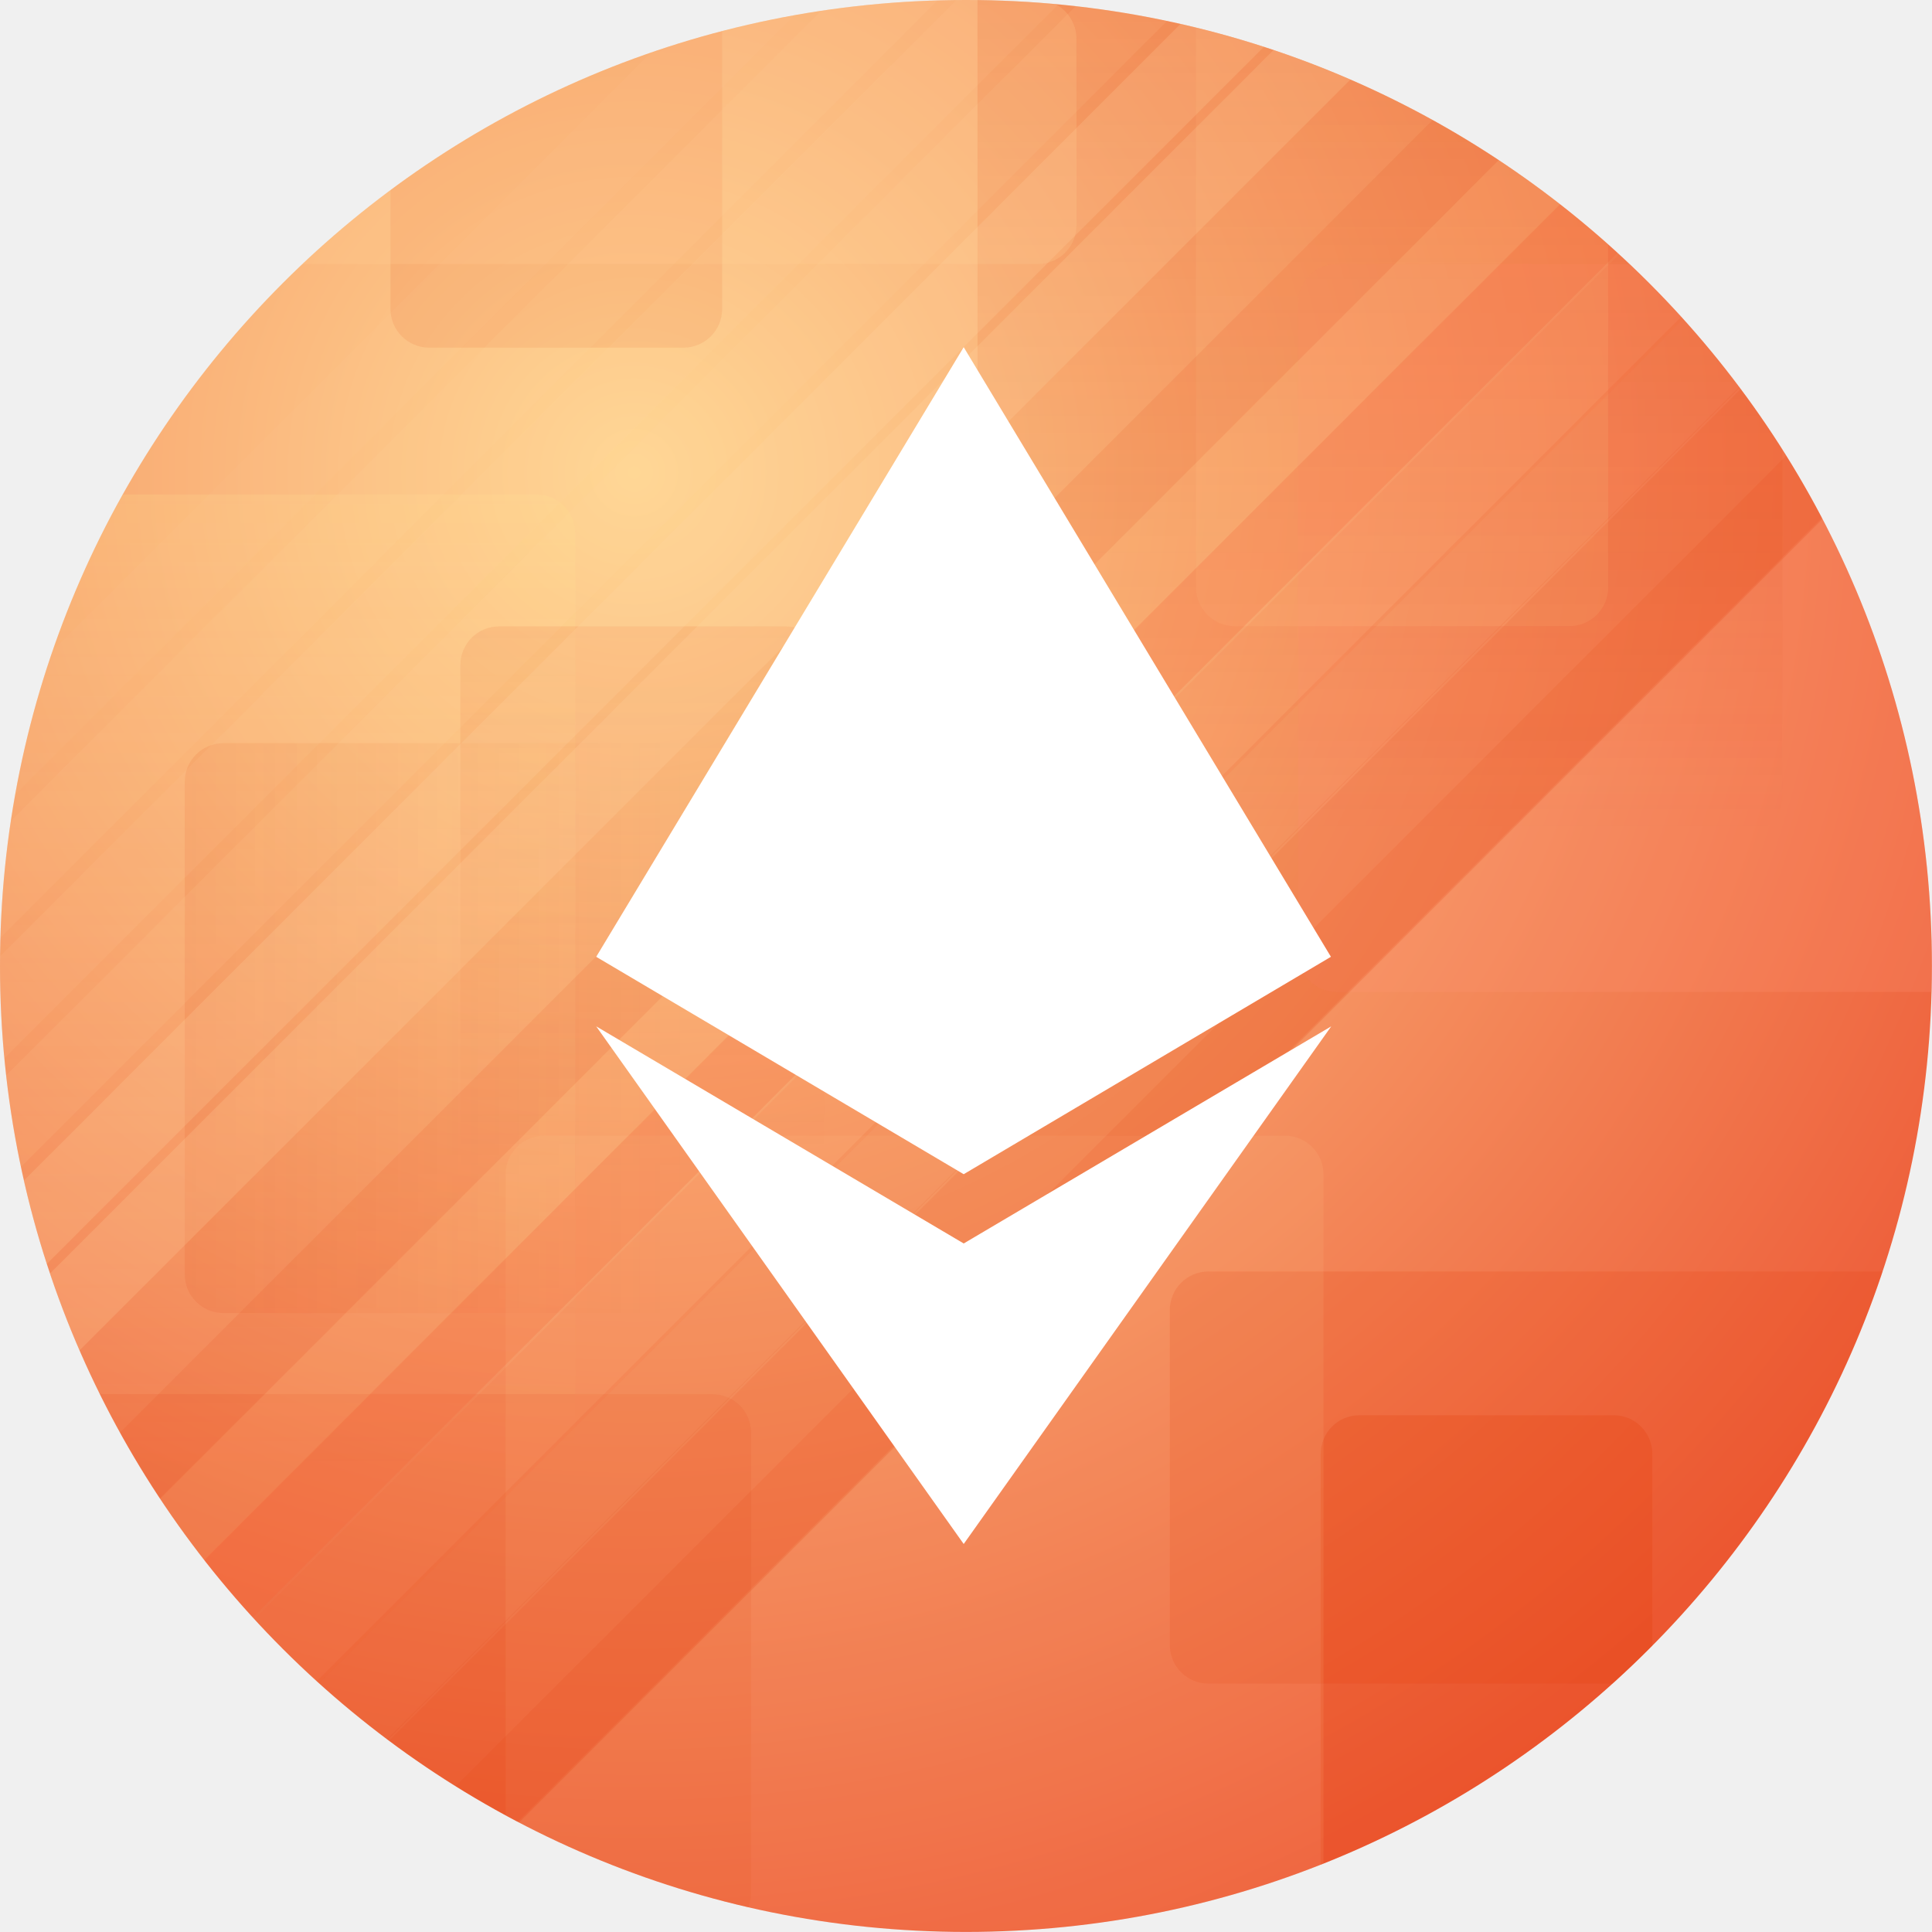
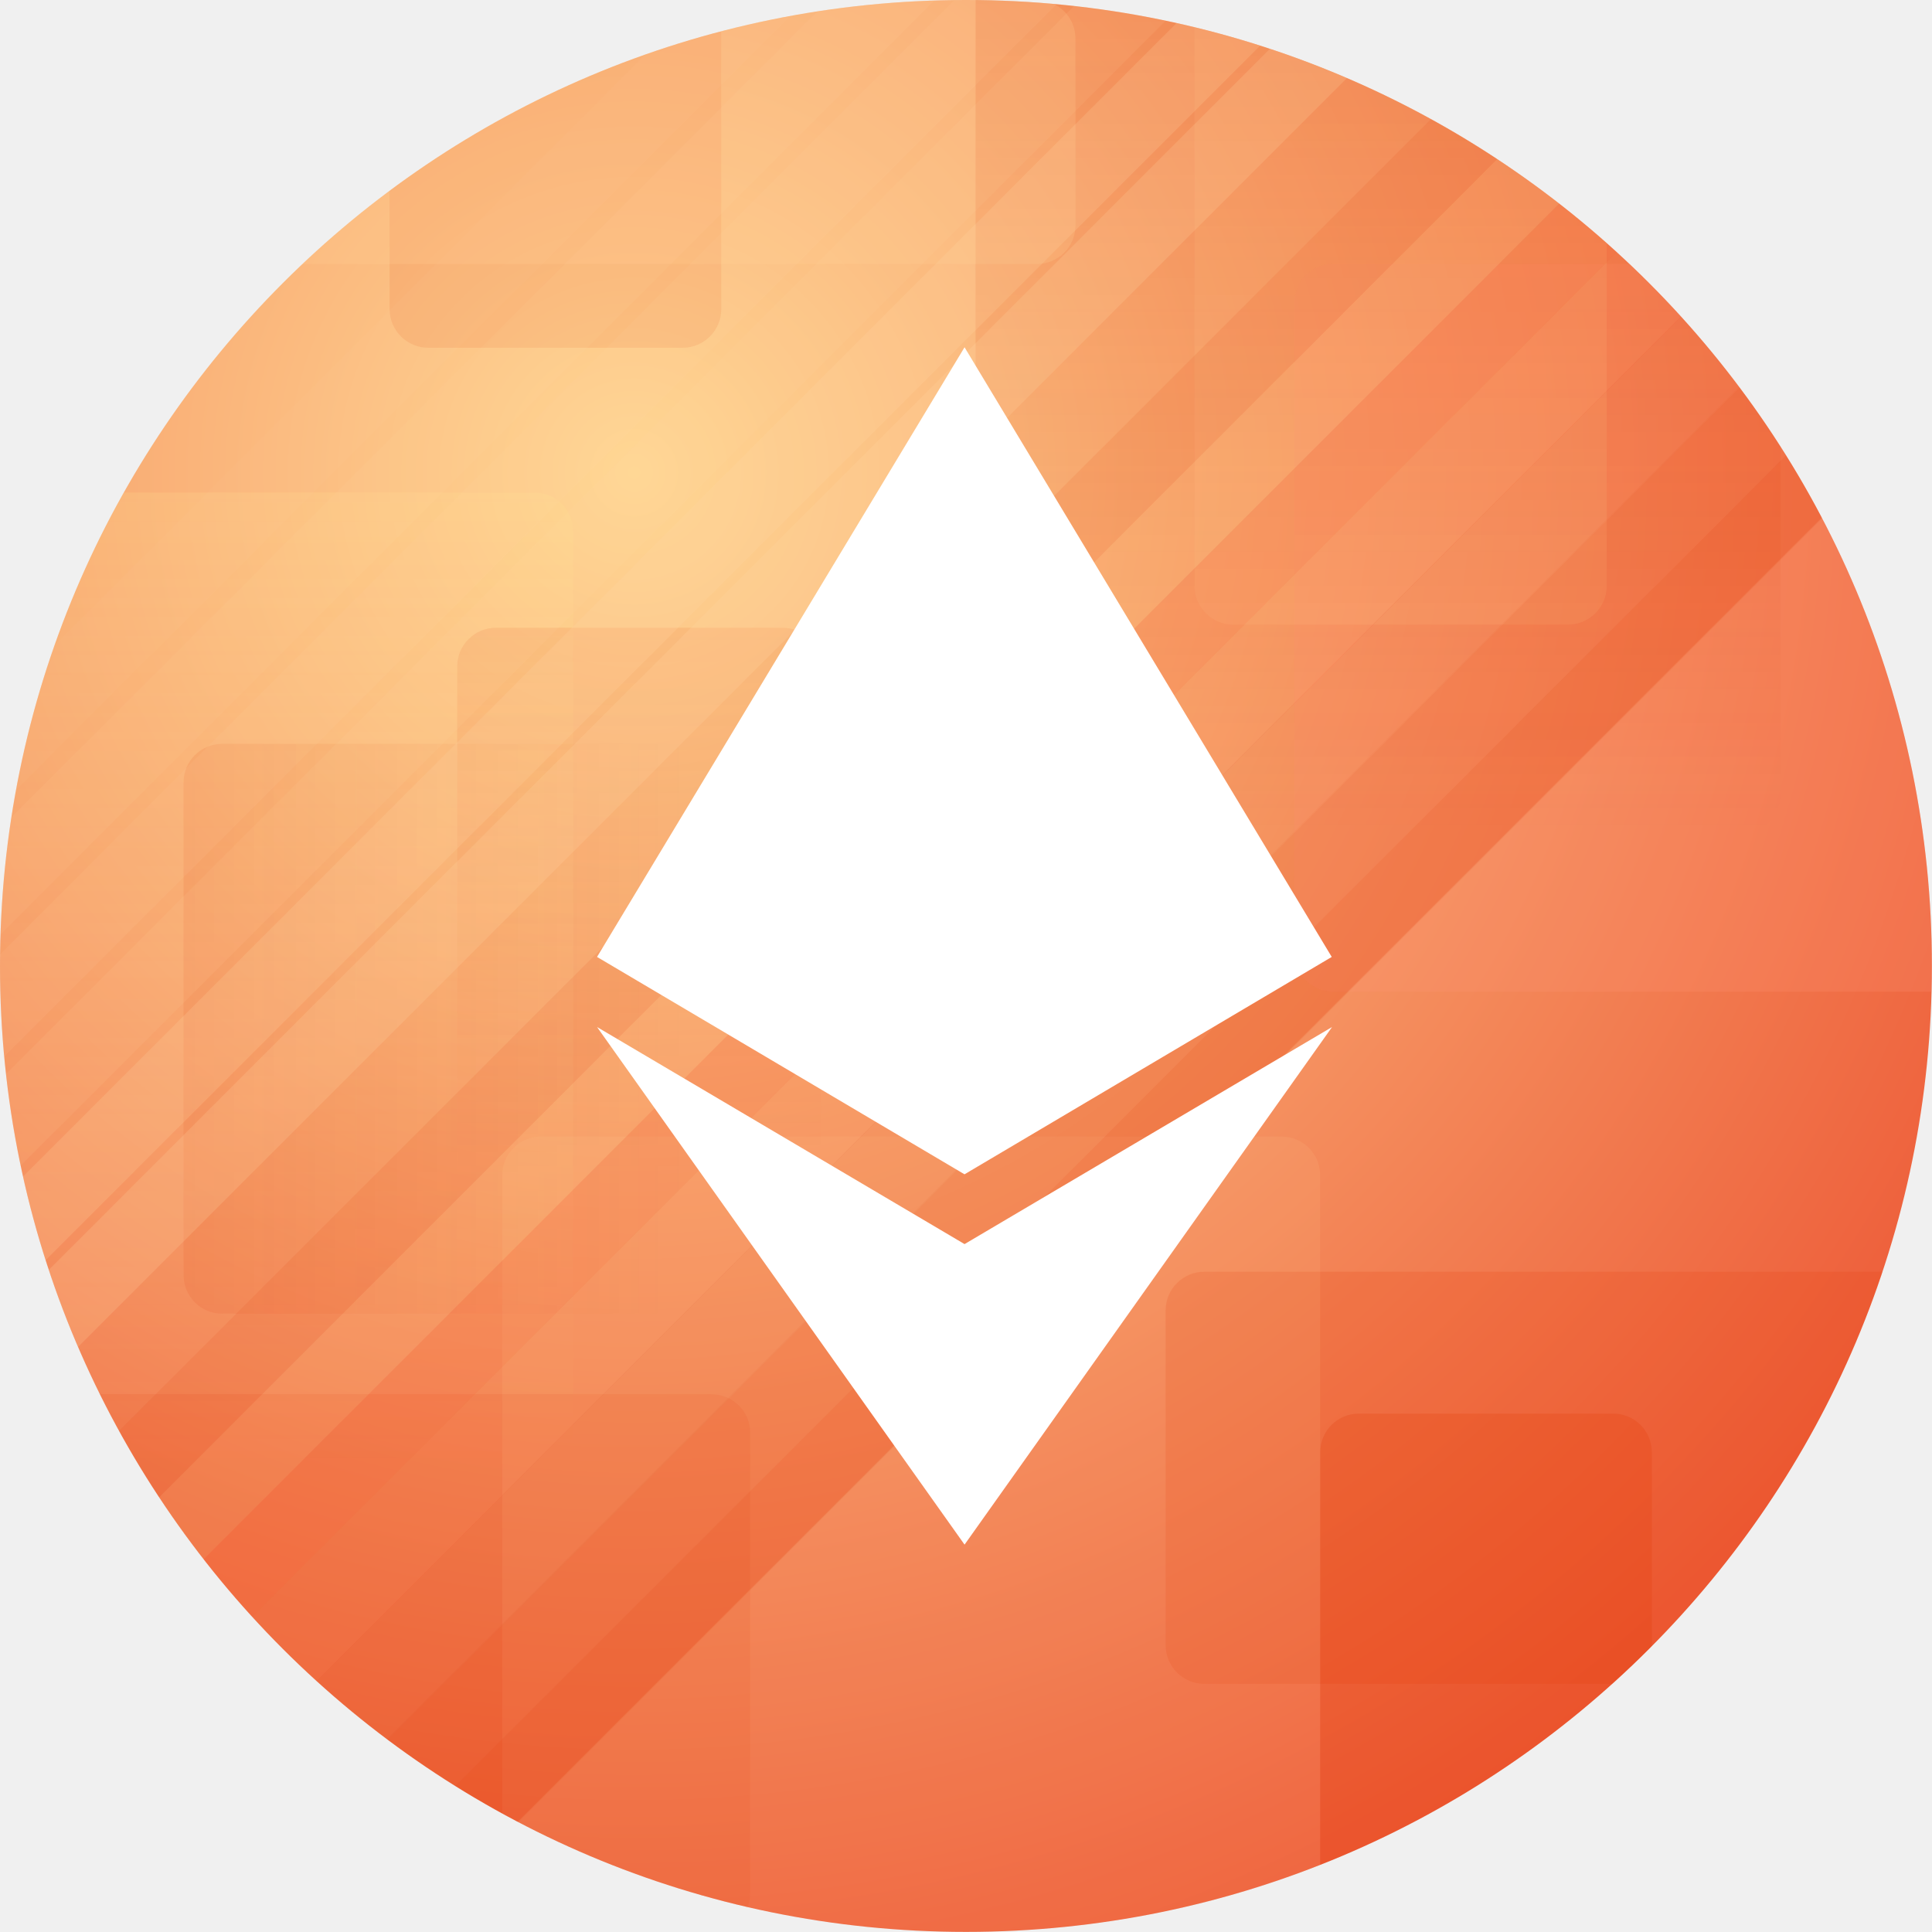
- <svg xmlns="http://www.w3.org/2000/svg" width="42" height="42" viewBox="0 0 42 42" fill="none">
-   <g clip-path="url(#clip0_4532_196782)">
-     <path d="M21 41.998C32.597 41.998 41.998 32.597 41.998 20.999C41.998 9.403 32.597 0 21 0C9.403 0 0 9.402 0 21C0 32.597 9.402 41.998 21 41.998Z" fill="url(#paint0_radial_4532_196782)" />
-     <mask id="mask0_4532_196782" style="mask-type:alpha" maskUnits="userSpaceOnUse" x="0" y="0" width="42" height="42">
-       <path d="M21 41.998C32.597 41.998 41.998 32.597 41.998 20.999C41.998 9.403 32.597 0 21 0C9.403 0 0 9.402 0 21C0 32.597 9.402 41.998 21 41.998Z" fill="url(#paint1_radial_4532_196782)" />
-     </mask>
-     <g mask="url(#mask0_4532_196782)">
-       <path opacity="0.2" d="M-0.655 11.59C-0.655 11.48 -0.633 11.37 -0.591 11.268C-0.549 11.167 -0.487 11.074 -0.409 10.996C-0.331 10.918 -0.238 10.856 -0.137 10.814C-0.035 10.772 0.075 10.75 0.185 10.75H11.665C11.775 10.75 11.884 10.772 11.986 10.814C12.088 10.856 12.181 10.918 12.259 10.996C12.337 11.074 12.399 11.167 12.441 11.268C12.483 11.37 12.505 11.48 12.505 11.59V31.119C12.505 31.342 12.416 31.555 12.259 31.713C12.101 31.87 11.888 31.959 11.665 31.959H0.184C-0.039 31.959 -0.253 31.87 -0.41 31.713C-0.568 31.555 -0.656 31.342 -0.656 31.119V11.589L-0.655 11.59Z" fill="url(#paint2_linear_4532_196782)" />
-       <path opacity="0.2" d="M25.43 28.481C25.43 28.258 25.518 28.044 25.676 27.887C25.833 27.729 26.047 27.641 26.27 27.641H41.25C41.472 27.641 41.686 27.73 41.843 27.887C42 28.045 42.089 28.258 42.089 28.481V35.761C42.089 35.983 42 36.197 41.843 36.355C41.685 36.512 41.471 36.601 41.248 36.601H26.27C26.047 36.601 25.833 36.512 25.676 36.355C25.518 36.197 25.43 35.983 25.43 35.761V28.481Z" fill="#E74310" />
-       <path opacity="0.2" d="M35.081 30.766C35.304 30.766 35.517 30.854 35.675 31.012C35.832 31.169 35.921 31.383 35.921 31.606V45.746C35.921 45.968 35.832 46.182 35.675 46.34C35.517 46.497 35.304 46.586 35.081 46.586H29.551C29.328 46.586 29.114 46.497 28.957 46.34C28.799 46.182 28.711 45.968 28.711 45.746V31.606C28.711 31.383 28.799 31.169 28.957 31.012C29.114 30.854 29.328 30.766 29.551 30.766H35.081Z" fill="#DF3600" />
-       <path opacity="0.1" d="M17.078 13.617C17.188 13.617 17.297 13.639 17.399 13.681C17.501 13.723 17.594 13.785 17.672 13.863C17.75 13.941 17.812 14.034 17.854 14.136C17.896 14.238 17.918 14.347 17.918 14.457V25.727C17.918 25.95 17.829 26.164 17.672 26.321C17.514 26.479 17.301 26.567 17.078 26.567H10.848C10.625 26.567 10.411 26.479 10.254 26.321C10.096 26.164 10.008 25.95 10.008 25.727V14.457C10.008 14.347 10.03 14.238 10.072 14.136C10.114 14.034 10.176 13.941 10.254 13.863C10.332 13.785 10.424 13.723 10.526 13.681C10.628 13.639 10.738 13.617 10.848 13.617H17.078Z" fill="url(#paint3_linear_4532_196782)" />
-       <path opacity="0.1" d="M4.016 16.996C4.016 16.773 4.104 16.56 4.262 16.402C4.419 16.245 4.633 16.156 4.856 16.156H15.076C15.298 16.156 15.512 16.245 15.67 16.402C15.827 16.56 15.916 16.773 15.916 16.996V27.705C15.916 27.928 15.827 28.142 15.67 28.299C15.512 28.457 15.298 28.545 15.076 28.545H4.856C4.633 28.545 4.419 28.457 4.262 28.299C4.104 28.142 4.016 27.928 4.016 27.705V16.996Z" fill="url(#paint4_linear_4532_196782)" />
-       <path opacity="0.2" d="M42.079 5.743C42.301 5.743 42.515 5.832 42.673 5.989C42.83 6.147 42.919 6.361 42.919 6.583V20.723C42.919 20.946 42.83 21.16 42.673 21.317C42.515 21.475 42.301 21.563 42.079 21.563H29.059C28.836 21.563 28.622 21.475 28.465 21.317C28.307 21.16 28.219 20.946 28.219 20.723V6.582C28.219 6.359 28.307 6.146 28.465 5.988C28.622 5.831 28.836 5.742 29.059 5.742H42.08L42.079 5.743Z" fill="#FF9776" />
-       <path opacity="0.2" d="M34.12 -3.609C34.23 -3.609 34.34 -3.588 34.441 -3.545C34.543 -3.503 34.636 -3.441 34.714 -3.363C34.792 -3.285 34.854 -3.193 34.896 -3.091C34.938 -2.989 34.96 -2.88 34.96 -2.769V12.771C34.96 12.993 34.871 13.207 34.714 13.365C34.556 13.522 34.343 13.611 34.12 13.611H26.84C26.617 13.611 26.404 13.522 26.246 13.365C26.088 13.207 26 12.993 26 12.771V-2.769C26 -2.992 26.088 -3.206 26.246 -3.363C26.404 -3.521 26.617 -3.609 26.84 -3.609H34.12Z" fill="#FFCA8C" />
-       <path opacity="0.2" d="M37.91 -0.818C38.133 -0.818 38.346 -0.729 38.504 -0.572C38.661 -0.414 38.75 -0.201 38.75 0.022V17.311C38.75 17.534 38.661 17.747 38.504 17.905C38.346 18.062 38.133 18.151 37.91 18.151H22.09C21.867 18.151 21.654 18.062 21.496 17.905C21.338 17.747 21.25 17.534 21.25 17.311V0.02C21.25 -0.203 21.338 -0.417 21.496 -0.574C21.654 -0.732 21.867 -0.82 22.09 -0.82H37.91V-0.818Z" fill="url(#paint5_linear_4532_196782)" />
-       <path opacity="0.1" d="M14.859 -5.742C15.082 -5.742 15.296 -5.654 15.453 -5.496C15.611 -5.339 15.699 -5.125 15.699 -4.902V6.718C15.699 6.941 15.611 7.154 15.453 7.312C15.296 7.469 15.082 7.558 14.859 7.558H9.329C9.107 7.558 8.893 7.469 8.735 7.312C8.578 7.154 8.489 6.941 8.489 6.718V-4.902C8.489 -5.125 8.578 -5.339 8.735 -5.496C8.893 -5.654 9.107 -5.742 9.329 -5.742H14.859ZM15.488 30.307C15.711 30.307 15.925 30.395 16.082 30.553C16.24 30.71 16.328 30.924 16.328 31.147V41.157C16.328 41.379 16.239 41.593 16.082 41.75C15.924 41.907 15.711 41.995 15.488 41.995H1.418C1.195 41.995 0.982 41.907 0.824 41.749C0.667 41.592 0.578 41.378 0.578 41.156V31.145C0.578 30.923 0.667 30.709 0.824 30.552C0.982 30.394 1.195 30.305 1.418 30.305L15.488 30.307Z" fill="#DF3600" />
-       <path opacity="0.1" d="M27.932 24.689C28.155 24.689 28.369 24.777 28.526 24.935C28.684 25.092 28.772 25.306 28.772 25.529V41.138C28.772 41.36 28.684 41.574 28.526 41.731C28.369 41.889 28.155 41.977 27.932 41.977H11.832C11.722 41.977 11.613 41.956 11.511 41.914C11.409 41.871 11.316 41.809 11.238 41.731C11.16 41.654 11.098 41.561 11.056 41.459C11.014 41.357 10.992 41.248 10.992 41.138V25.527C10.992 25.417 11.014 25.308 11.056 25.206C11.098 25.104 11.16 25.012 11.238 24.933C11.316 24.855 11.409 24.794 11.511 24.751C11.613 24.709 11.722 24.688 11.832 24.688L27.932 24.689Z" fill="#FFD494" />
-       <path opacity="0.2" d="M22.561 0C22.784 0 22.997 0.088 23.155 0.246C23.312 0.404 23.401 0.617 23.401 0.84V4.9C23.401 5.123 23.312 5.336 23.155 5.494C22.997 5.652 22.784 5.74 22.561 5.74H5.762C5.539 5.74 5.325 5.652 5.168 5.494C5.01 5.336 4.922 5.123 4.922 4.9V0.84C4.922 0.617 5.01 0.404 5.168 0.246C5.325 0.088 5.539 0 5.762 0L22.561 0Z" fill="#FFD494" />
-       <path opacity="0.1" d="M9.342 41.554L40.799 10.097L39.721 9.018L8.263 40.474L9.342 41.554ZM6.983 39.261L38.44 7.803L37.035 6.398L5.578 37.856L6.983 39.261Z" fill="#DF3600" />
-       <path opacity="0.1" d="M5.67 37.863L37.127 6.406L35.722 5L4.266 36.458L5.67 37.863Z" fill="#F45C2C" />
-       <path opacity="0.2" d="M4.359 36.3L35.816 4.844L34.661 3.688L3.203 35.144L4.359 36.299V36.3Z" fill="#F45C2C" />
-       <path opacity="0.1" d="M3.204 35.16L34.661 3.702L33.506 2.547L2.047 34.002L3.202 35.157L3.204 35.16Z" fill="#FFBC6E" />
-       <path opacity="0.1" d="M2.469 33.596L33.925 2.139L32.77 0.984L1.312 32.439L2.469 33.596Z" fill="#DF3600" />
-       <path opacity="0.09" d="M-1.22 24.32L23.583 -0.483L22.428 -1.641L-2.375 23.164L-1.22 24.32Z" fill="#FFD5A4" />
-       <path opacity="0.08" d="M-2.533 22.927L22.271 -1.876L21.116 -3.031L-3.688 21.772L-2.533 22.927Z" fill="#FFD5A4" />
-       <path opacity="0.05" d="M-3.766 21.367L21.039 -3.436L19.884 -4.594L-4.922 20.211L-3.766 21.367Z" fill="#FFD5A4" />
-       <path opacity="0.2" d="M0.75 27.745L29.558 -1.064L28.403 -2.219L-0.406 26.589L0.75 27.744V27.745ZM1.521 29.564L30.33 0.755L29.175 -0.401L0.365 28.407L1.521 29.564Z" fill="#FFD5A4" />
-       <path opacity="0.1" d="M0.249 25.575L25.82 0.007L24.664 -1.148L-0.906 24.418L0.249 25.573V25.575Z" fill="#FFD5A4" />
-       <path opacity="0.1" d="M9.275 41.638L40.732 10.181L38.426 7.875L6.969 39.333L9.275 41.638Z" fill="#DF3600" />
-       <path opacity="0.1" d="M9.287 41.572L40.744 10.115L38.427 7.797L6.969 39.255L9.287 41.572Z" fill="#DF3600" />
-     </g>
-     <path d="M20.95 25.526L12.961 20.8L20.95 7.547L28.933 20.8L20.95 25.526Z" fill="white" />
-     <path d="M20.95 33.565L12.961 22.312L20.95 27.032L28.94 22.312L20.95 33.565Z" fill="white" />
+ <svg xmlns="http://www.w3.org/2000/svg" width="36" height="36" fill="none">
+   <path fill="url(#a)" d="M18 35.998c9.94 0 17.998-8.058 17.998-17.999C35.998 8.06 27.94 0 18 0 8.06 0 0 8.059 0 18c0 9.94 8.059 17.998 18 17.998Z" />
+   <mask id="c" width="36" height="36" x="0" y="0" maskUnits="userSpaceOnUse" style="mask-type:alpha">
+     <path fill="url(#b)" d="M18 35.998c9.94 0 17.998-8.058 17.998-17.999C35.998 8.06 27.94 0 18 0 8.06 0 0 8.059 0 18c0 9.94 8.059 17.998 18 17.998Z" />
+   </mask>
+   <g mask="url(#c)">
+     <path fill="url(#d)" d="M-.599 9.898a.72.72 0 0 1 .72-.72h9.84a.72.72 0 0 1 .72.72v16.739a.72.72 0 0 1-.72.72H.12a.72.72 0 0 1-.72-.72V9.897Z" opacity=".2" />
+     <path fill="#E74310" d="M21.72 24.417a.72.72 0 0 1 .72-.72h12.84a.72.72 0 0 1 .719.72v6.24a.72.72 0 0 1-.72.72H22.44a.72.72 0 0 1-.72-.72v-6.24Z" opacity=".2" />
+     <path fill="#DF3600" d="M30.06 26.34a.72.72 0 0 1 .72.72v12.12a.72.72 0 0 1-.72.72h-4.74a.72.72 0 0 1-.72-.72V27.06a.72.72 0 0 1 .72-.72h4.74Z" opacity=".2" />
+     <path fill="url(#e)" d="M14.58 11.697a.72.72 0 0 1 .72.72v9.66a.72.72 0 0 1-.72.72H9.24a.72.72 0 0 1-.72-.72v-9.66a.72.72 0 0 1 .72-.72h5.34Z" opacity=".1" />
+     <path fill="url(#f)" d="M3.42 14.58a.72.72 0 0 1 .72-.72h8.76a.72.72 0 0 1 .72.72v9.179a.72.72 0 0 1-.72.72H4.14a.72.72 0 0 1-.72-.72v-9.18Z" opacity=".1" />
+     <path fill="#FF9776" d="M35.999 4.918a.72.72 0 0 1 .72.72v12.12a.72.72 0 0 1-.72.72h-11.16a.72.72 0 0 1-.72-.72V5.637a.72.72 0 0 1 .72-.72H36Z" opacity=".2" />
+     <path fill="#FFCA8C" d="M29.218-3.121a.72.72 0 0 1 .72.72v13.32a.72.72 0 0 1-.72.72h-6.24a.72.72 0 0 1-.72-.72v-13.32a.72.72 0 0 1 .72-.72h6.24Z" opacity=".2" />
+     <path fill="url(#g)" d="M32.458-.72a.72.72 0 0 1 .72.72v14.819a.72.72 0 0 1-.72.72h-13.56a.72.72 0 0 1-.72-.72V-.002a.72.72 0 0 1 .72-.72h13.56Z" opacity=".2" />
+     <path fill="#DF3600" d="M12.72-4.92a.72.72 0 0 1 .72.72v9.96a.72.72 0 0 1-.72.72H7.98a.72.72 0 0 1-.72-.72V-4.2a.72.72 0 0 1 .72-.72h4.74ZM13.259 25.979a.72.72 0 0 1 .72.72v8.58a.72.72 0 0 1-.72.719H1.199a.72.72 0 0 1-.72-.72v-8.58a.72.72 0 0 1 .72-.72h12.06Z" opacity=".1" />
+     <path fill="#FFD494" d="M23.879 21.178a.72.72 0 0 1 .72.72v13.379a.72.72 0 0 1-.72.72h-13.8a.72.72 0 0 1-.72-.72v-13.38a.72.72 0 0 1 .72-.72h13.8Z" opacity=".1" />
+     <path fill="#FFD494" d="M19.32 0a.72.72 0 0 1 .72.72V4.2a.72.72 0 0 1-.72.72H4.921a.72.72 0 0 1-.72-.72V.72a.72.72 0 0 1 .72-.72h14.4Z" opacity=".2" />
+     <path fill="#DF3600" d="M7.965 35.649 34.928 8.686l-.924-.925L7.04 34.724l.924.925ZM5.943 33.684 32.906 6.72l-1.204-1.204L4.739 32.48l1.204 1.204Z" opacity=".1" />
+     <path fill="#F45C2C" d="M4.804 32.428 31.767 5.465 30.563 4.26 3.6 31.224l1.204 1.204Z" opacity=".1" />
+     <path fill="#F45C2C" d="M3.723 31.106 30.686 4.143l-.99-.991L2.732 30.115l.991.99Z" opacity=".2" />
+     <path fill="#FFBC6E" d="M2.732 30.116 29.695 3.152l-.99-.99L1.74 29.124l.99.99Z" opacity=".1" />
+     <path fill="#DF3600" d="M2.071 28.793 29.034 1.83l-.99-.99L1.08 27.801l.991.991Z" opacity=".1" />
+     <path fill="#FFD5A4" d="m-1.109 20.874 21.26-21.26-.99-.992-21.26 21.261.99.991Z" opacity=".09" />
+     <path fill="#FFD5A4" d="m-2.248 19.67 21.26-21.26-.99-.99-21.26 21.26.99.99Z" opacity=".08" />
+     <path fill="#FFD5A4" d="m-3.27 18.292 21.261-21.26-.99-.992-21.262 21.261.991.991Z" opacity=".05" />
+     <path fill="#FFD5A4" d="M.57 23.763 25.263-.93l-.99-.99L-.421 22.772l.991.99ZM1.231 25.322 25.924.629l-.99-.991L.24 24.331l.991.991Z" opacity=".2" />
+     <path fill="#FFD5A4" d="M.15 21.955 22.068.039l-.991-.99L-.84 20.963l.99.99Z" opacity=".1" />
+     <path fill="#DF3600" d="M7.925 35.666 34.888 8.703l-1.977-1.977L5.948 33.69l1.977 1.977Z" opacity=".1" />
+     <path fill="#DF3600" d="M7.925 35.666 34.888 8.703l-1.986-1.987L5.938 33.68l1.987 1.987Z" opacity=".1" />
  </g>
+   <path fill="#fff" d="m17.973 21.882-6.848-4.051 6.848-11.36 6.842 11.36-6.842 4.05Z" />
+   <path fill="#fff" d="m17.973 28.782-6.848-9.645 6.848 4.045 6.848-4.045-6.848 9.645Z" />
  <defs>
-     <radialGradient id="paint0_radial_4532_196782" cx="0" cy="0" r="1" gradientUnits="userSpaceOnUse" gradientTransform="translate(13.7197 10.044) rotate(54.167) scale(34.794)">
+     <linearGradient id="d" x1="5.041" x2="5.041" y1="9.178" y2="27.357" gradientUnits="userSpaceOnUse">
+       <stop stop-color="#FFE090" />
+       <stop offset="1" stop-color="#FFE090" stop-opacity="0" />
+     </linearGradient>
+     <linearGradient id="e" x1="11.88" x2="11.88" y1="11.697" y2="21.957" gradientUnits="userSpaceOnUse">
+       <stop stop-color="#DF3600" />
+       <stop offset="1" stop-color="#DF3600" stop-opacity="0" />
+     </linearGradient>
+     <linearGradient id="f" x1="3.421" x2="12.848" y1="19.216" y2="19.216" gradientUnits="userSpaceOnUse">
+       <stop stop-color="#DF3600" />
+       <stop offset="1" stop-color="#DF3600" stop-opacity="0" />
+     </linearGradient>
+     <linearGradient id="g" x1="25.678" x2="25.678" y1="-.721" y2="15.539" gradientUnits="userSpaceOnUse">
+       <stop stop-color="#DF3600" />
+       <stop offset="1" stop-color="#DF3600" stop-opacity="0" />
+     </linearGradient>
+     <radialGradient id="a" cx="0" cy="0" r="1" gradientTransform="rotate(54.167 -2.538 15.803) scale(29.8234)" gradientUnits="userSpaceOnUse">
      <stop stop-color="#FFD794" />
      <stop offset="1" stop-color="#ED5A37" />
    </radialGradient>
-     <radialGradient id="paint1_radial_4532_196782" cx="0" cy="0" r="1" gradientUnits="userSpaceOnUse" gradientTransform="translate(13.7197 10.044) rotate(54.167) scale(34.794)">
+     <radialGradient id="b" cx="0" cy="0" r="1" gradientTransform="rotate(54.167 -2.538 15.803) scale(29.8234)" gradientUnits="userSpaceOnUse">
      <stop stop-color="#FFD794" />
      <stop offset="1" stop-color="#ED5A37" />
    </radialGradient>
-     <linearGradient id="paint2_linear_4532_196782" x1="5.925" y1="10.75" x2="5.925" y2="31.959" gradientUnits="userSpaceOnUse">
-       <stop stop-color="#FFE090" />
-       <stop offset="1" stop-color="#FFE090" stop-opacity="0" />
-     </linearGradient>
-     <linearGradient id="paint3_linear_4532_196782" x1="13.928" y1="13.617" x2="13.928" y2="25.587" gradientUnits="userSpaceOnUse">
-       <stop stop-color="#DF3600" />
-       <stop offset="1" stop-color="#DF3600" stop-opacity="0" />
-     </linearGradient>
-     <linearGradient id="paint4_linear_4532_196782" x1="4.017" y1="22.405" x2="15.015" y2="22.405" gradientUnits="userSpaceOnUse">
-       <stop stop-color="#DF3600" />
-       <stop offset="1" stop-color="#DF3600" stop-opacity="0" />
-     </linearGradient>
-     <linearGradient id="paint5_linear_4532_196782" x1="30" y1="-0.819" x2="30" y2="18.151" gradientUnits="userSpaceOnUse">
-       <stop stop-color="#DF3600" />
-       <stop offset="1" stop-color="#DF3600" stop-opacity="0" />
-     </linearGradient>
-     <clipPath id="clip0_4532_196782">
-       <rect width="42" height="42" fill="white" />
-     </clipPath>
  </defs>
</svg>
